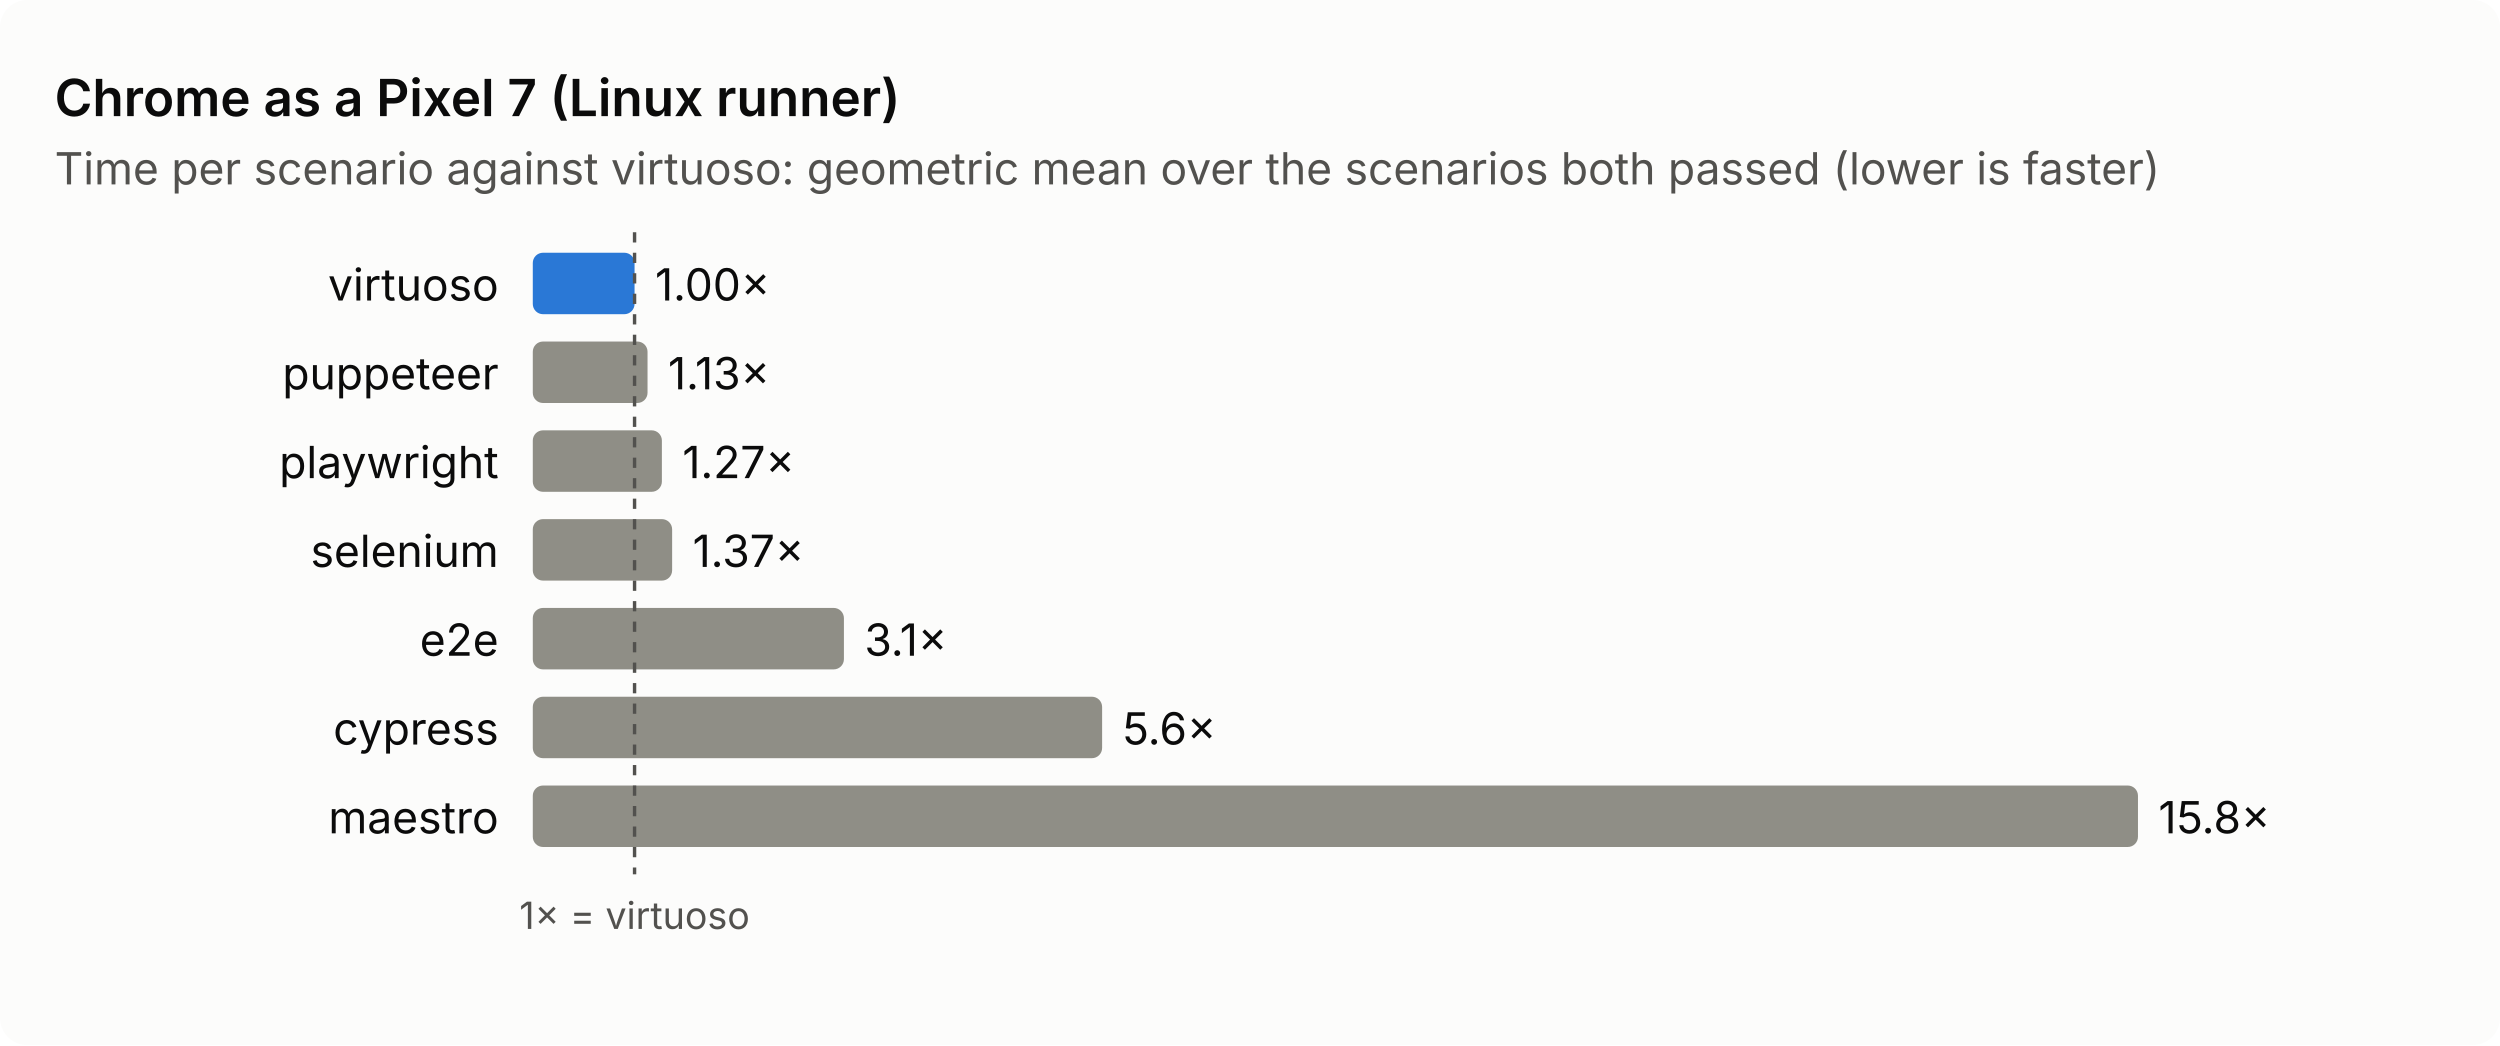
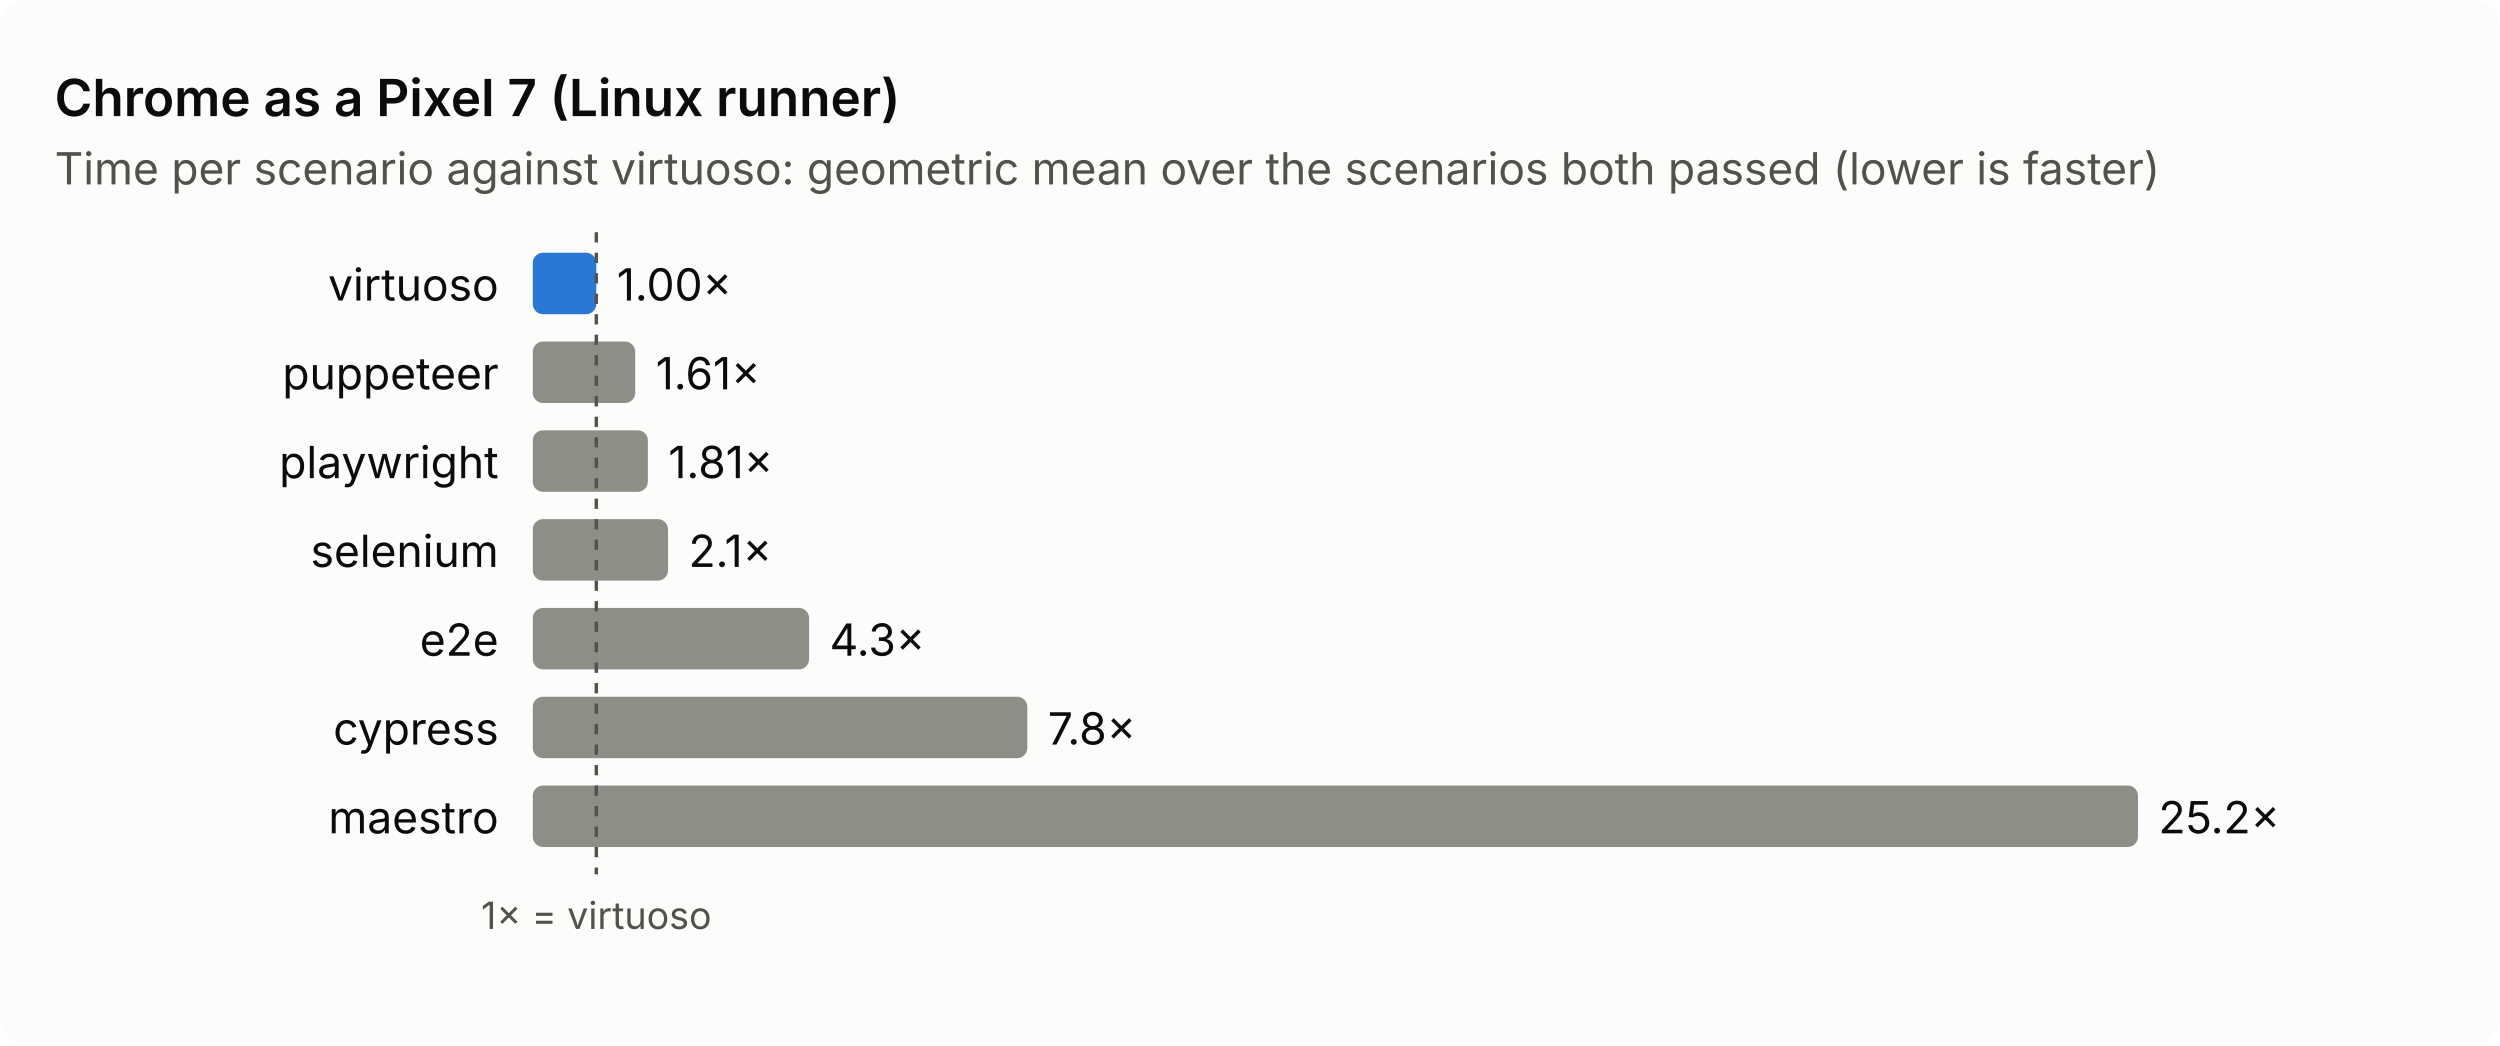
<svg xmlns="http://www.w3.org/2000/svg" viewBox="0 0 732 306" width="732" height="306" role="img" aria-label="Chrome as a Pixel 7 (Linux runner): time per scenario against virtuoso">
  <style>text{font:13px system-ui,-apple-system,'Segoe UI',sans-serif;fill:#0b0b0b}.sub,.axis{fill:#52514e}.axis{font-size:11px}.title{font-size:15px;font-weight:600}.bg{fill:#fcfcfb}.bar{fill:#8f8e86}.base{fill:#2a78d6}.ref{stroke:#52514e;stroke-dasharray:3 3}@media (prefers-color-scheme: dark){.bg{fill:#1a1a19}text{fill:#f0efec}.sub,.axis{fill:#c3c2b7}.base{fill:#3987e5}.ref{stroke:#c3c2b7}}</style>
  <rect class="bg" width="732" height="306" rx="8" />
  <text class="title" x="16" y="34.0">Chrome as a Pixel 7 (Linux runner)</text>
  <text class="sub" x="16" y="54.0">Time per scenario against virtuoso: geometric mean over the scenarios both passed (lower is faster)</text>
  <text x="146.0" y="88.0" text-anchor="end">virtuoso</text>
-   <rect class="bar base" x="156" y="74.0" width="29.8" height="18" rx="3" />
-   <text x="191.8" y="88.0">1.00×</text>
+   <rect class="bar base" x="156" y="74.0" width="18.6" height="18" rx="3" />
+   <text x="180.6" y="88.0">1.00×</text>
  <text x="146.0" y="114.0" text-anchor="end">puppeteer</text>
-   <rect class="bar" x="156" y="100.0" width="33.6" height="18" rx="3" />
-   <text x="195.6" y="114.0">1.13×</text>
+   <rect class="bar" x="156" y="100.0" width="30.0" height="18" rx="3" />
+   <text x="192.0" y="114.0">1.61×</text>
  <text x="146.0" y="140.0" text-anchor="end">playwright</text>
-   <rect class="bar" x="156" y="126.0" width="37.8" height="18" rx="3" />
-   <text x="199.8" y="140.0">1.27×</text>
+   <rect class="bar" x="156" y="126.0" width="33.7" height="18" rx="3" />
+   <text x="195.7" y="140.0">1.81×</text>
  <text x="146.0" y="166.0" text-anchor="end">selenium</text>
-   <rect class="bar" x="156" y="152.0" width="40.8" height="18" rx="3" />
-   <text x="202.8" y="166.0">1.37×</text>
+   <rect class="bar" x="156" y="152.0" width="39.6" height="18" rx="3" />
+   <text x="201.6" y="166.0">2.1×</text>
  <text x="146.0" y="192.0" text-anchor="end">e2e</text>
-   <rect class="bar" x="156" y="178.0" width="91.1" height="18" rx="3" />
-   <text x="253.1" y="192.0">3.1×</text>
+   <rect class="bar" x="156" y="178.0" width="80.9" height="18" rx="3" />
+   <text x="242.9" y="192.0">4.3×</text>
  <text x="146.0" y="218.0" text-anchor="end">cypress</text>
-   <rect class="bar" x="156" y="204.0" width="166.7" height="18" rx="3" />
-   <text x="328.7" y="218.0">5.6×</text>
+   <rect class="bar" x="156" y="204.0" width="144.8" height="18" rx="3" />
+   <text x="306.8" y="218.0">7.8×</text>
  <text x="146.0" y="244.0" text-anchor="end">maestro</text>
  <rect class="bar" x="156" y="230.0" width="470.0" height="18" rx="3" />
-   <text x="632.0" y="244.0">15.8×</text>
-   <line class="ref" x1="185.8" y1="68.0" x2="185.8" y2="256.0" />
-   <text class="axis" x="185.8" y="272.0" text-anchor="middle">1× = virtuoso</text>
+   <text x="632.0" y="244.0">25.2×</text>
+   <line class="ref" x1="174.6" y1="68.0" x2="174.6" y2="256.0" />
+   <text class="axis" x="174.6" y="272.0" text-anchor="middle">1× = virtuoso</text>
</svg>
